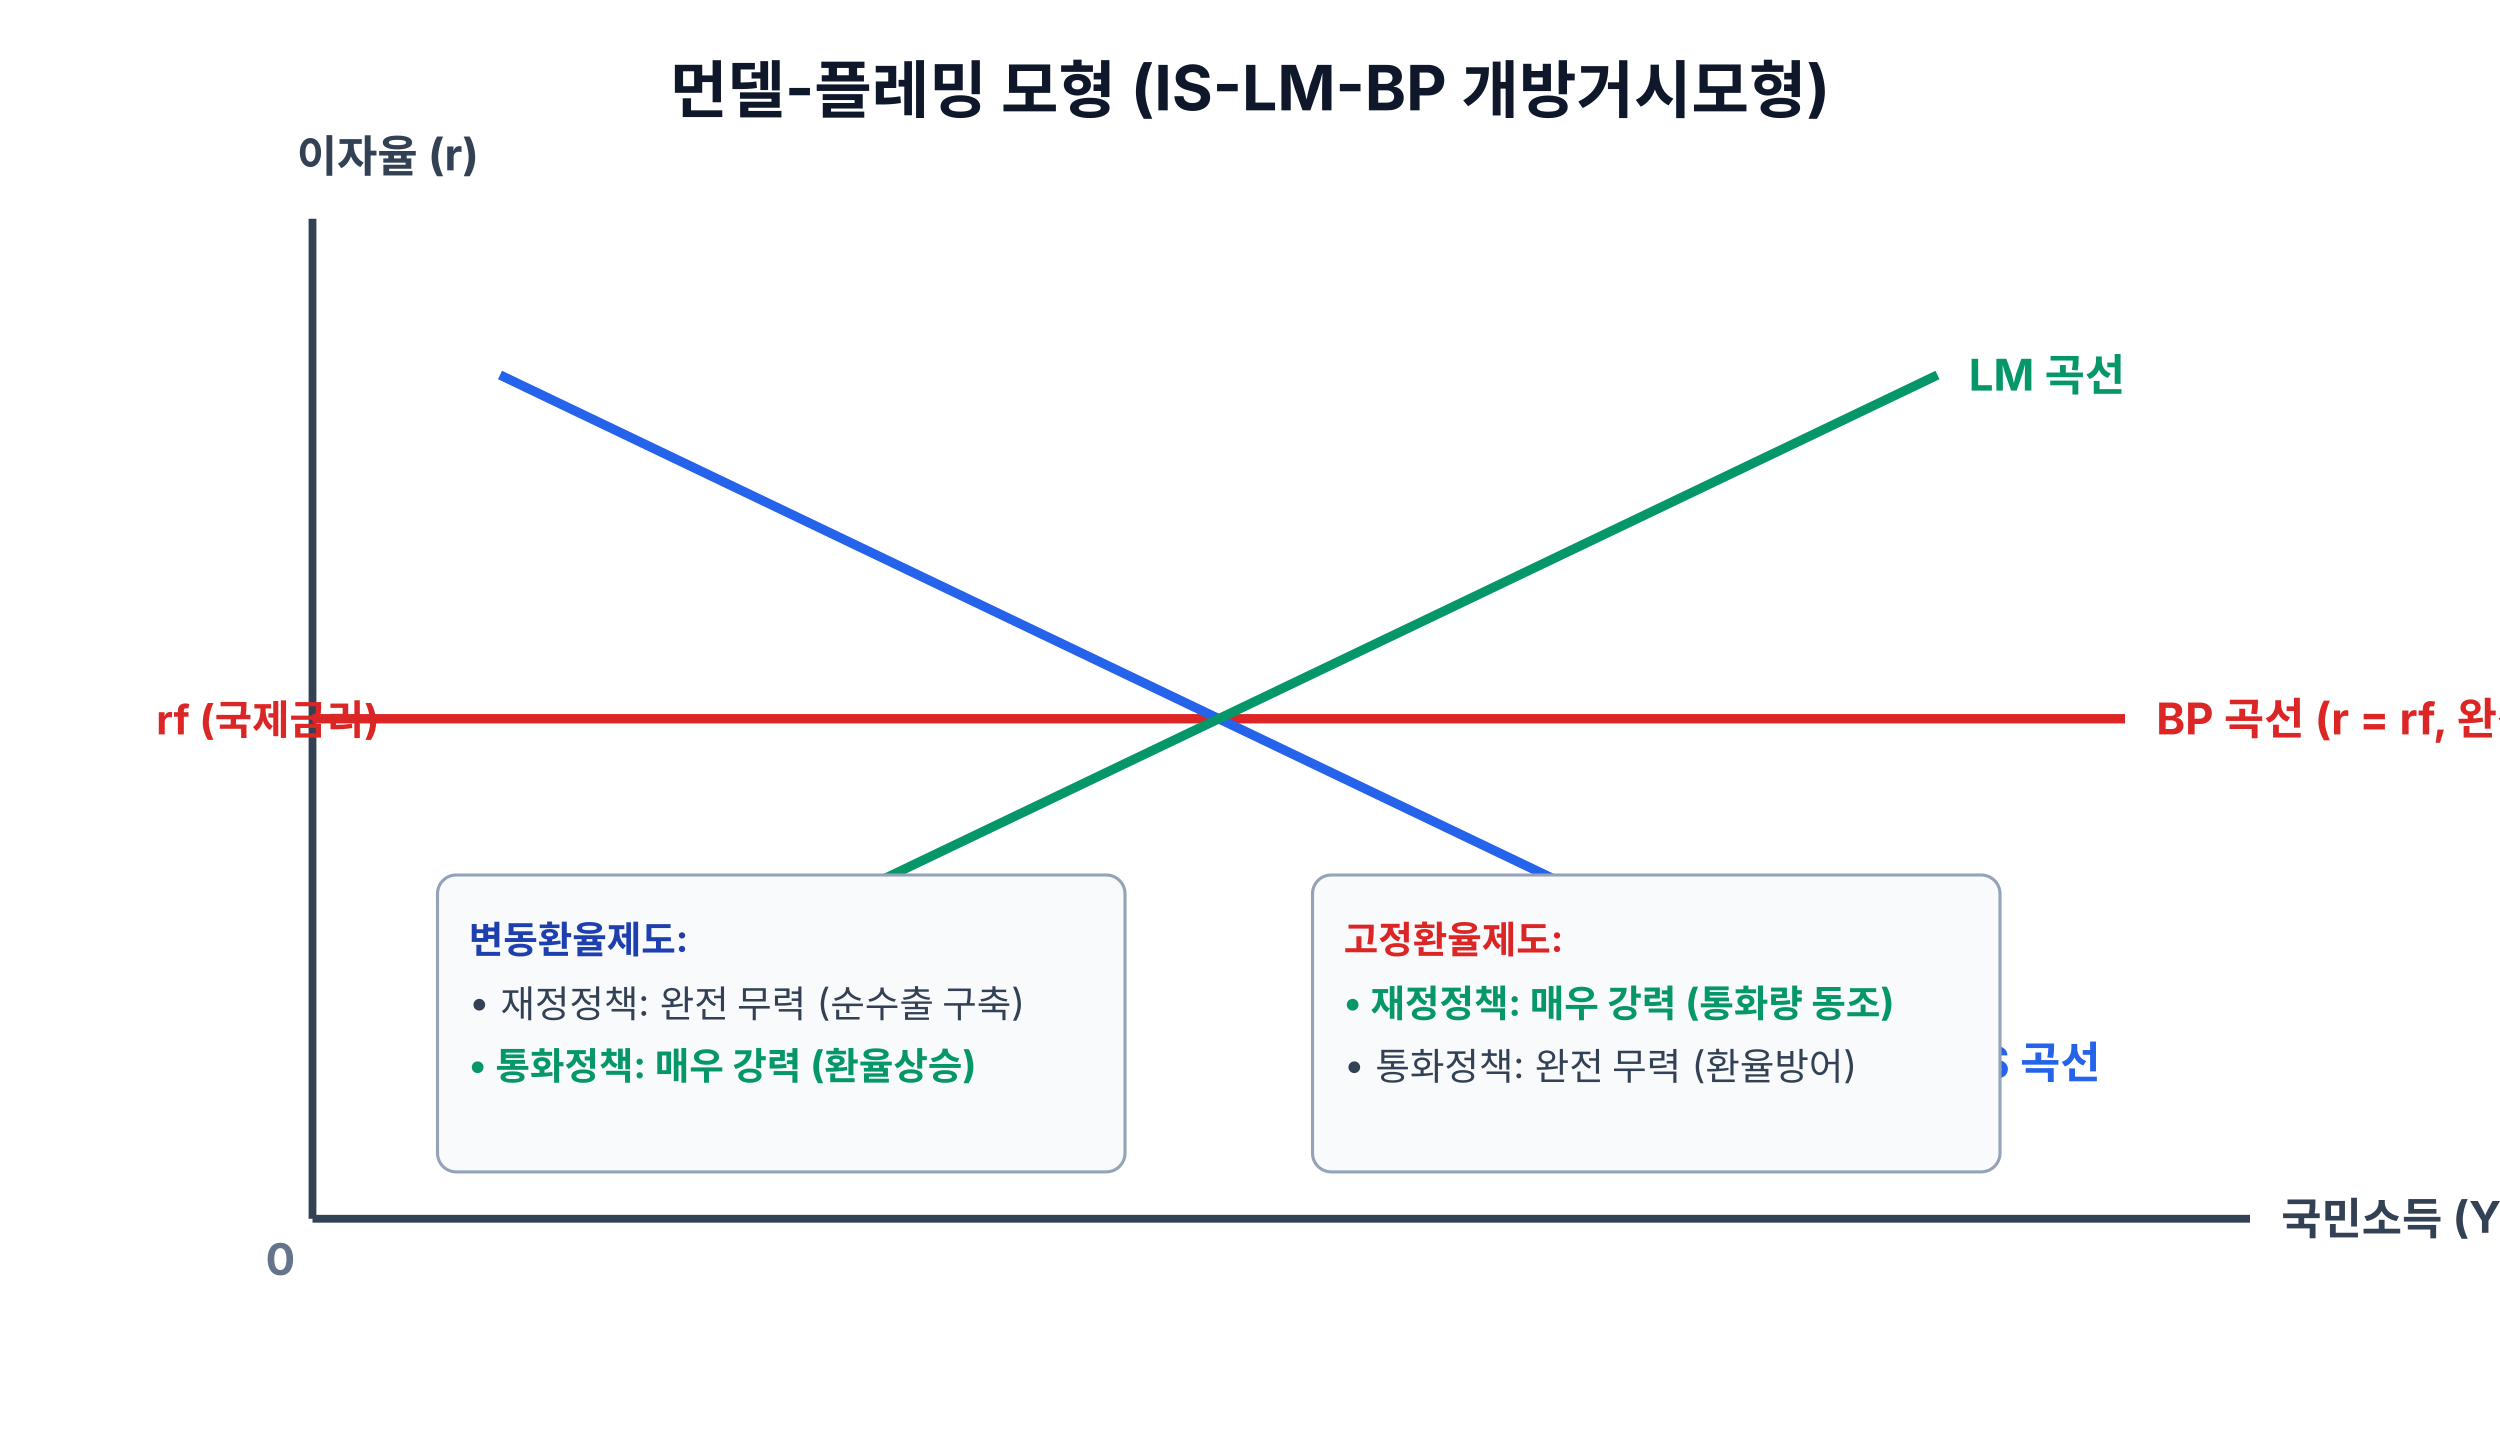
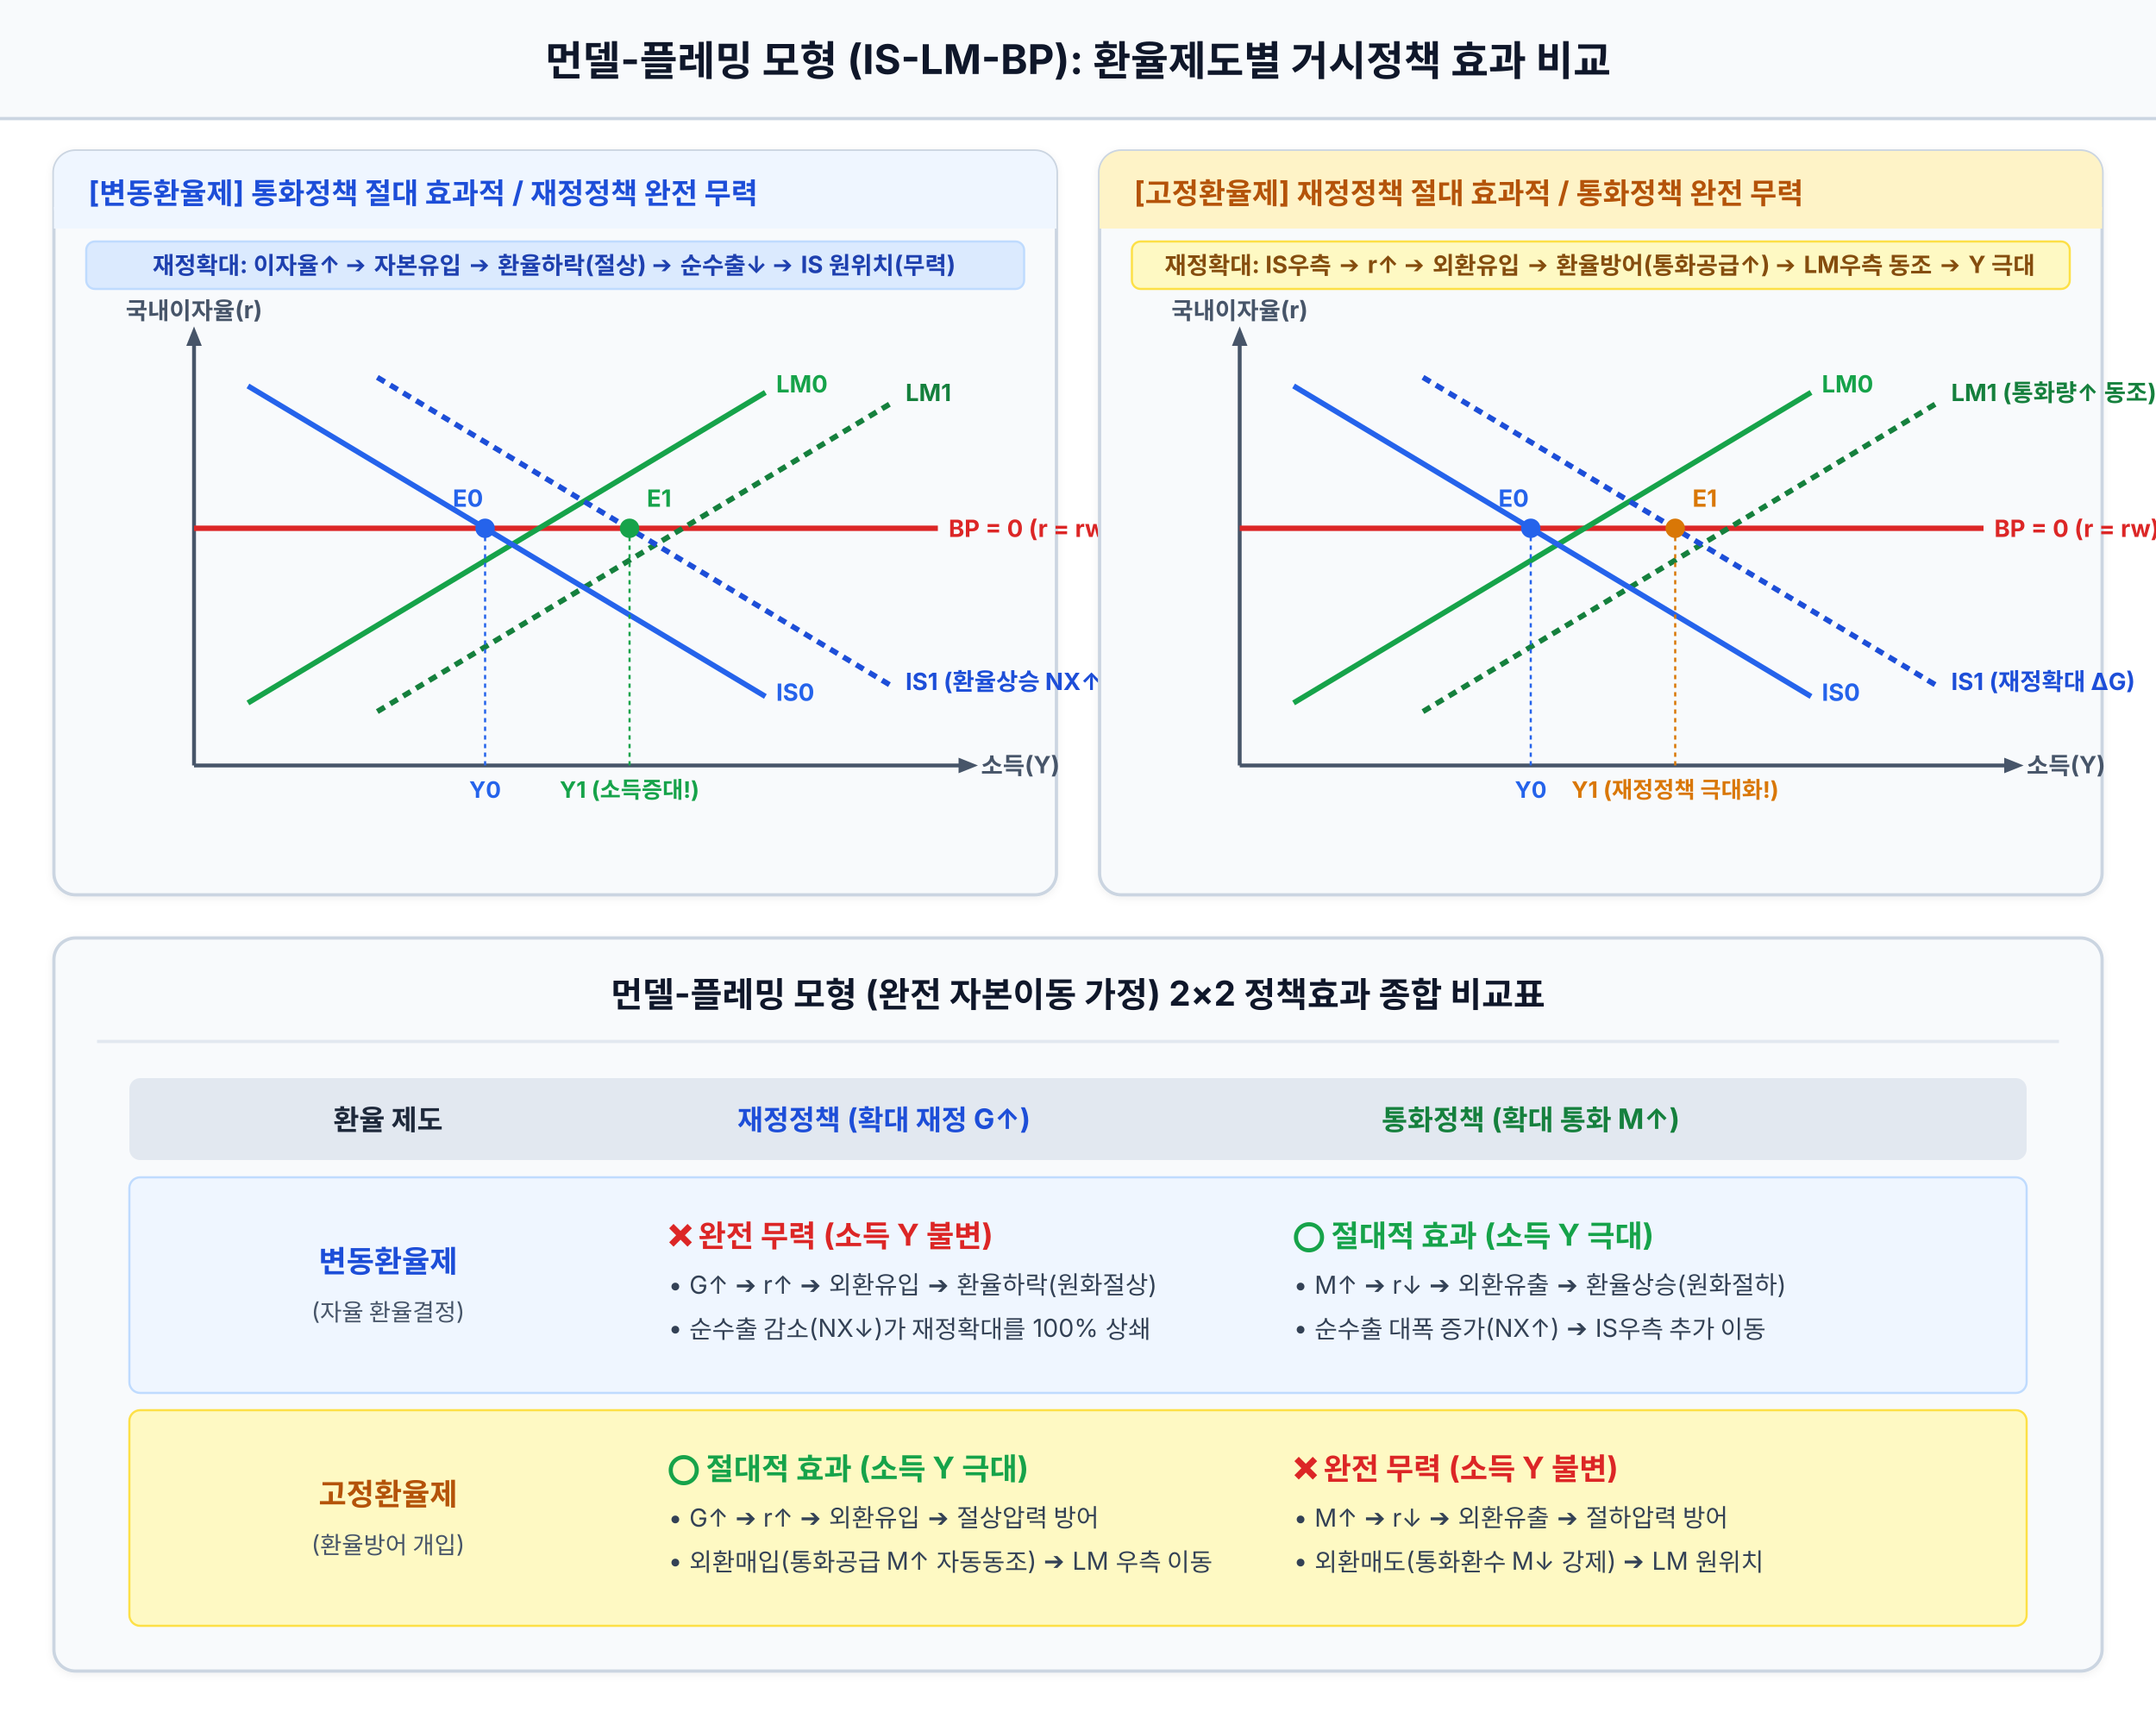
- <svg xmlns="http://www.w3.org/2000/svg" viewBox="0 0 800 460" width="100%" height="100%" style="background:#ffffff; font-family:'Pretendard', -apple-system, sans-serif;">
-   <text x="400" y="36" font-size="20" font-weight="bold" text-anchor="middle" fill="#0f172a">먼델-플레밍 모형 (IS-LM-BP 개방거시모형)</text>
-   <line x1="100" y1="390" x2="720" y2="390" stroke="#334155" stroke-width="2.5" marker-end="url(#arr)" />
-   <line x1="100" y1="390" x2="100" y2="70" stroke="#334155" stroke-width="2.5" marker-end="url(#arr)" />
-   <text x="730" y="395" font-size="14" font-weight="bold" fill="#334155">국민소득 (Y)</text>
-   <text x="95" y="55" font-size="14" font-weight="bold" fill="#334155">이자율 (r)</text>
-   <text x="85" y="408" font-size="14" font-weight="bold" fill="#64748b">0</text>
-   <line x1="100" y1="230" x2="680" y2="230" stroke="#dc2626" stroke-width="3" />
-   <text x="690" y="235" font-size="14" font-weight="bold" fill="#dc2626">BP 곡선 (r = rf, 완전자본이동)</text>
-   <text x="50" y="235" font-size="13" font-weight="bold" fill="#dc2626">rf (국제금리)</text>
-   <line x1="160" y1="120" x2="620" y2="340" stroke="#2563eb" stroke-width="3" />
-   <text x="630" y="345" font-size="14" font-weight="bold" fill="#2563eb">IS 곡선</text>
-   <line x1="160" y1="340" x2="620" y2="120" stroke="#059669" stroke-width="3" />
-   <text x="630" y="125" font-size="14" font-weight="bold" fill="#059669">LM 곡선</text>
-   <rect x="140" y="280" width="220" height="95" rx="6" fill="#f8fafc" stroke="#94a3b8" />
-   <text x="150" y="305" font-size="12" font-weight="bold" fill="#1e40af">변동환율제도:</text>
-   <text x="150" y="325" font-size="12" fill="#334155">• 재정정책: 완전 무력 (순수출 구축)</text>
-   <text x="150" y="345" font-size="12" font-weight="bold" fill="#059669">• 통화정책: 매우 강력 (환율상승)</text>
-   <rect x="420" y="280" width="220" height="95" rx="6" fill="#f8fafc" stroke="#94a3b8" />
-   <text x="430" y="305" font-size="12" font-weight="bold" fill="#dc2626">고정환율제도:</text>
-   <text x="430" y="325" font-size="12" font-weight="bold" fill="#059669">• 재정정책: 매우 강력 (통화량 동조)</text>
-   <text x="430" y="345" font-size="12" fill="#334155">• 통화정책: 완전 무력 (환율방어)</text>
+ <svg xmlns="http://www.w3.org/2000/svg" viewBox="0 0 1000 800" width="100%" height="100%" style="background:#ffffff; font-family:'Pretendard', -apple-system, BlinkMacSystemFont, sans-serif;">
+   <defs>
+     <marker id="arr" viewBox="0 0 10 10" refX="6" refY="5" markerWidth="5" markerHeight="5" orient="auto-start-reverse">
+       <path d="M 0 1 L 10 5 L 0 9 z" fill="#475569" />
+     </marker>
+     <filter id="shadow" x="-3%" y="-3%" width="106%" height="106%">
+       <feDropShadow dx="0" dy="1" stdDeviation="2" flood-opacity="0.06" />
+     </filter>
+   </defs>
+   <rect x="0" y="0" width="1000" height="55" fill="#f8fafc" />
+   <text x="500" y="35" font-size="19" font-weight="bold" text-anchor="middle" fill="#0f172a">먼델-플레밍 모형 (IS-LM-BP): 환율제도별 거시정책 효과 비교</text>
+   <line x1="0" y1="55" x2="1000" y2="55" stroke="#cbd5e1" stroke-width="1.5" />
+   <g transform="translate(25, 70)">
+     <rect x="0" y="0" width="465" height="345" rx="10" fill="#f8fafc" stroke="#cbd5e1" stroke-width="1.5" filter="url(#shadow)" />
+     <rect x="0" y="0" width="465" height="36" rx="10" fill="#eff6ff" />
+     <path d="M 0 26 L 0 36 L 465 36 L 465 26 Z" fill="#eff6ff" />
+     <text x="16" y="24" font-size="13.5" font-weight="bold" fill="#1d4ed8">[변동환율제] 통화정책 절대 효과적 / 재정정책 완전 무력</text>
+     <rect x="15" y="42" width="435" height="22" rx="4" fill="#dbeafe" stroke="#bfdbfe" />
+     <text x="232" y="57" font-size="11" font-weight="bold" text-anchor="middle" fill="#1e40af">재정확대: 이자율↑ ➔ 자본유입 ➔ 환율하락(절상) ➔ 순수출↓ ➔ IS 원위치(무력)</text>
+     <line x1="65" y1="285" x2="425" y2="285" stroke="#475569" stroke-width="1.8" marker-end="url(#arr)" />
+     <line x1="65" y1="285" x2="65" y2="85" stroke="#475569" stroke-width="1.8" marker-end="url(#arr)" />
+     <text x="430" y="289" font-size="11" font-weight="bold" fill="#475569">소득(Y)</text>
+     <text x="65" y="78" font-size="11" font-weight="bold" fill="#475569" text-anchor="middle">국내이자율(r)</text>
+     <line x1="65" y1="175" x2="410" y2="175" stroke="#dc2626" stroke-width="2.5" />
+     <text x="415" y="179" font-size="11" font-weight="bold" fill="#dc2626">BP = 0 (r = rw)</text>
+     <line x1="90" y1="256" x2="330" y2="112" stroke="#16a34a" stroke-width="2.5" />
+     <text x="335" y="112" font-size="11" font-weight="bold" fill="#16a34a">LM0</text>
+     <line x1="150" y1="260" x2="390" y2="116" stroke="#15803d" stroke-width="2.5" stroke-dasharray="4,3" />
+     <text x="395" y="116" font-size="11" font-weight="bold" fill="#15803d">LM1</text>
+     <line x1="90" y1="109" x2="330" y2="253" stroke="#2563eb" stroke-width="2.5" />
+     <text x="335" y="255" font-size="11" font-weight="bold" fill="#2563eb">IS0</text>
+     <line x1="150" y1="105" x2="390" y2="249" stroke="#1d4ed8" stroke-width="2.5" stroke-dasharray="4,3" />
+     <text x="395" y="250" font-size="11" font-weight="bold" fill="#1d4ed8">IS1 (환율상승 NX↑)</text>
+     <circle cx="200" cy="175" r="4.5" fill="#2563eb" />
+     <circle cx="267" cy="175" r="4.5" fill="#16a34a" />
+     <line x1="200" y1="175" x2="200" y2="285" stroke="#2563eb" stroke-dasharray="2,2" />
+     <line x1="267" y1="175" x2="267" y2="285" stroke="#16a34a" stroke-dasharray="2,2" />
+     <text x="200" y="300" font-size="10.5" font-weight="bold" fill="#2563eb" text-anchor="middle">Y0</text>
+     <text x="267" y="300" font-size="10.5" font-weight="bold" fill="#16a34a" text-anchor="middle">Y1 (소득증대!)</text>
+     <text x="185" y="165" font-size="11" font-weight="bold" fill="#2563eb">E0</text>
+     <text x="275" y="165" font-size="11" font-weight="bold" fill="#16a34a">E1</text>
+   </g>
+   <g transform="translate(510, 70)">
+     <rect x="0" y="0" width="465" height="345" rx="10" fill="#f8fafc" stroke="#cbd5e1" stroke-width="1.5" filter="url(#shadow)" />
+     <rect x="0" y="0" width="465" height="36" rx="10" fill="#fef3c7" />
+     <path d="M 0 26 L 0 36 L 465 36 L 465 26 Z" fill="#fef3c7" />
+     <text x="16" y="24" font-size="13.5" font-weight="bold" fill="#b45309">[고정환율제] 재정정책 절대 효과적 / 통화정책 완전 무력</text>
+     <rect x="15" y="42" width="435" height="22" rx="4" fill="#fef9c3" stroke="#fde047" />
+     <text x="232" y="57" font-size="11" font-weight="bold" text-anchor="middle" fill="#854d0e">재정확대: IS우측 ➔ r↑ ➔ 외환유입 ➔ 환율방어(통화공급↑) ➔ LM우측 동조 ➔ Y 극대</text>
+     <line x1="65" y1="285" x2="425" y2="285" stroke="#475569" stroke-width="1.8" marker-end="url(#arr)" />
+     <line x1="65" y1="285" x2="65" y2="85" stroke="#475569" stroke-width="1.8" marker-end="url(#arr)" />
+     <text x="430" y="289" font-size="11" font-weight="bold" fill="#475569">소득(Y)</text>
+     <text x="65" y="78" font-size="11" font-weight="bold" fill="#475569" text-anchor="middle">국내이자율(r)</text>
+     <line x1="65" y1="175" x2="410" y2="175" stroke="#dc2626" stroke-width="2.5" />
+     <text x="415" y="179" font-size="11" font-weight="bold" fill="#dc2626">BP = 0 (r = rw)</text>
+     <line x1="90" y1="256" x2="330" y2="112" stroke="#16a34a" stroke-width="2.5" />
+     <text x="335" y="112" font-size="11" font-weight="bold" fill="#16a34a">LM0</text>
+     <line x1="150" y1="260" x2="390" y2="116" stroke="#15803d" stroke-width="2.5" stroke-dasharray="4,3" />
+     <text x="395" y="116" font-size="11" font-weight="bold" fill="#15803d">LM1 (통화량↑ 동조)</text>
+     <line x1="90" y1="109" x2="330" y2="253" stroke="#2563eb" stroke-width="2.5" />
+     <text x="335" y="255" font-size="11" font-weight="bold" fill="#2563eb">IS0</text>
+     <line x1="150" y1="105" x2="390" y2="249" stroke="#1d4ed8" stroke-width="2.5" stroke-dasharray="4,3" />
+     <text x="395" y="250" font-size="11" font-weight="bold" fill="#1d4ed8">IS1 (재정확대 ΔG)</text>
+     <circle cx="200" cy="175" r="4.5" fill="#2563eb" />
+     <circle cx="267" cy="175" r="4.5" fill="#d97706" />
+     <line x1="200" y1="175" x2="200" y2="285" stroke="#2563eb" stroke-dasharray="2,2" />
+     <line x1="267" y1="175" x2="267" y2="285" stroke="#d97706" stroke-dasharray="2,2" />
+     <text x="200" y="300" font-size="10.5" font-weight="bold" fill="#2563eb" text-anchor="middle">Y0</text>
+     <text x="267" y="300" font-size="10.5" font-weight="bold" fill="#d97706" text-anchor="middle">Y1 (재정정책 극대화!)</text>
+     <text x="185" y="165" font-size="11" font-weight="bold" fill="#2563eb">E0</text>
+     <text x="275" y="165" font-size="11" font-weight="bold" fill="#d97706">E1</text>
+   </g>
+   <g transform="translate(25, 435)">
+     <rect x="0" y="0" width="950" height="340" rx="10" fill="#f8fafc" stroke="#cbd5e1" stroke-width="1.5" filter="url(#shadow)" />
+     <text x="475" y="32" font-size="16" font-weight="bold" text-anchor="middle" fill="#0f172a">먼델-플레밍 모형 (완전 자본이동 가정) 2×2 정책효과 종합 비교표</text>
+     <line x1="20" y1="48" x2="930" y2="48" stroke="#e2e8f0" stroke-width="1.5" />
+     <g transform="translate(35, 65)">
+       <rect x="0" y="0" width="880" height="38" fill="#e2e8f0" rx="5" />
+       <text x="120" y="24" font-size="13" font-weight="bold" fill="#1e293b" text-anchor="middle">환율 제도</text>
+       <text x="350" y="24" font-size="13" font-weight="bold" fill="#1d4ed8" text-anchor="middle">재정정책 (확대 재정 G↑)</text>
+       <text x="650" y="24" font-size="13" font-weight="bold" fill="#15803d" text-anchor="middle">통화정책 (확대 통화 M↑)</text>
+       <rect x="0" y="46" width="880" height="100" fill="#eff6ff" rx="5" stroke="#bfdbfe" />
+       <text x="120" y="90" font-size="14" font-weight="bold" fill="#1d4ed8" text-anchor="middle">변동환율제</text>
+       <text x="120" y="112" font-size="11" fill="#475569" text-anchor="middle">(자율 환율결정)</text>
+       <g transform="translate(250, 60)">
+         <text x="0" y="18" font-size="14" font-weight="bold" fill="#dc2626">❌ 완전 무력 (소득 Y 불변)</text>
+         <text x="0" y="40" font-size="11.5" fill="#334155">• G↑ ➔ r↑ ➔ 외환유입 ➔ 환율하락(원화절상)</text>
+         <text x="0" y="60" font-size="11.5" fill="#334155">• 순수출 감소(NX↓)가 재정확대를 100% 상쇄</text>
+       </g>
+       <g transform="translate(540, 60)">
+         <text x="0" y="18" font-size="14" font-weight="bold" fill="#16a34a">⭕ 절대적 효과 (소득 Y 극대)</text>
+         <text x="0" y="40" font-size="11.5" fill="#334155">• M↑ ➔ r↓ ➔ 외환유출 ➔ 환율상승(원화절하)</text>
+         <text x="0" y="60" font-size="11.5" fill="#334155">• 순수출 대폭 증가(NX↑) ➔ IS우측 추가 이동</text>
+       </g>
+       <rect x="0" y="154" width="880" height="100" fill="#fef9c3" rx="5" stroke="#fde047" />
+       <text x="120" y="198" font-size="14" font-weight="bold" fill="#b45309" text-anchor="middle">고정환율제</text>
+       <text x="120" y="220" font-size="11" fill="#475569" text-anchor="middle">(환율방어 개입)</text>
+       <g transform="translate(250, 168)">
+         <text x="0" y="18" font-size="14" font-weight="bold" fill="#16a34a">⭕ 절대적 효과 (소득 Y 극대)</text>
+         <text x="0" y="40" font-size="11.5" fill="#334155">• G↑ ➔ r↑ ➔ 외환유입 ➔ 절상압력 방어</text>
+         <text x="0" y="60" font-size="11.5" fill="#334155">• 외환매입(통화공급 M↑ 자동동조) ➔ LM 우측 이동</text>
+       </g>
+       <g transform="translate(540, 168)">
+         <text x="0" y="18" font-size="14" font-weight="bold" fill="#dc2626">❌ 완전 무력 (소득 Y 불변)</text>
+         <text x="0" y="40" font-size="11.5" fill="#334155">• M↑ ➔ r↓ ➔ 외환유출 ➔ 절하압력 방어</text>
+         <text x="0" y="60" font-size="11.5" fill="#334155">• 외환매도(통화환수 M↓ 강제) ➔ LM 원위치</text>
+       </g>
+     </g>
+   </g>
</svg>
